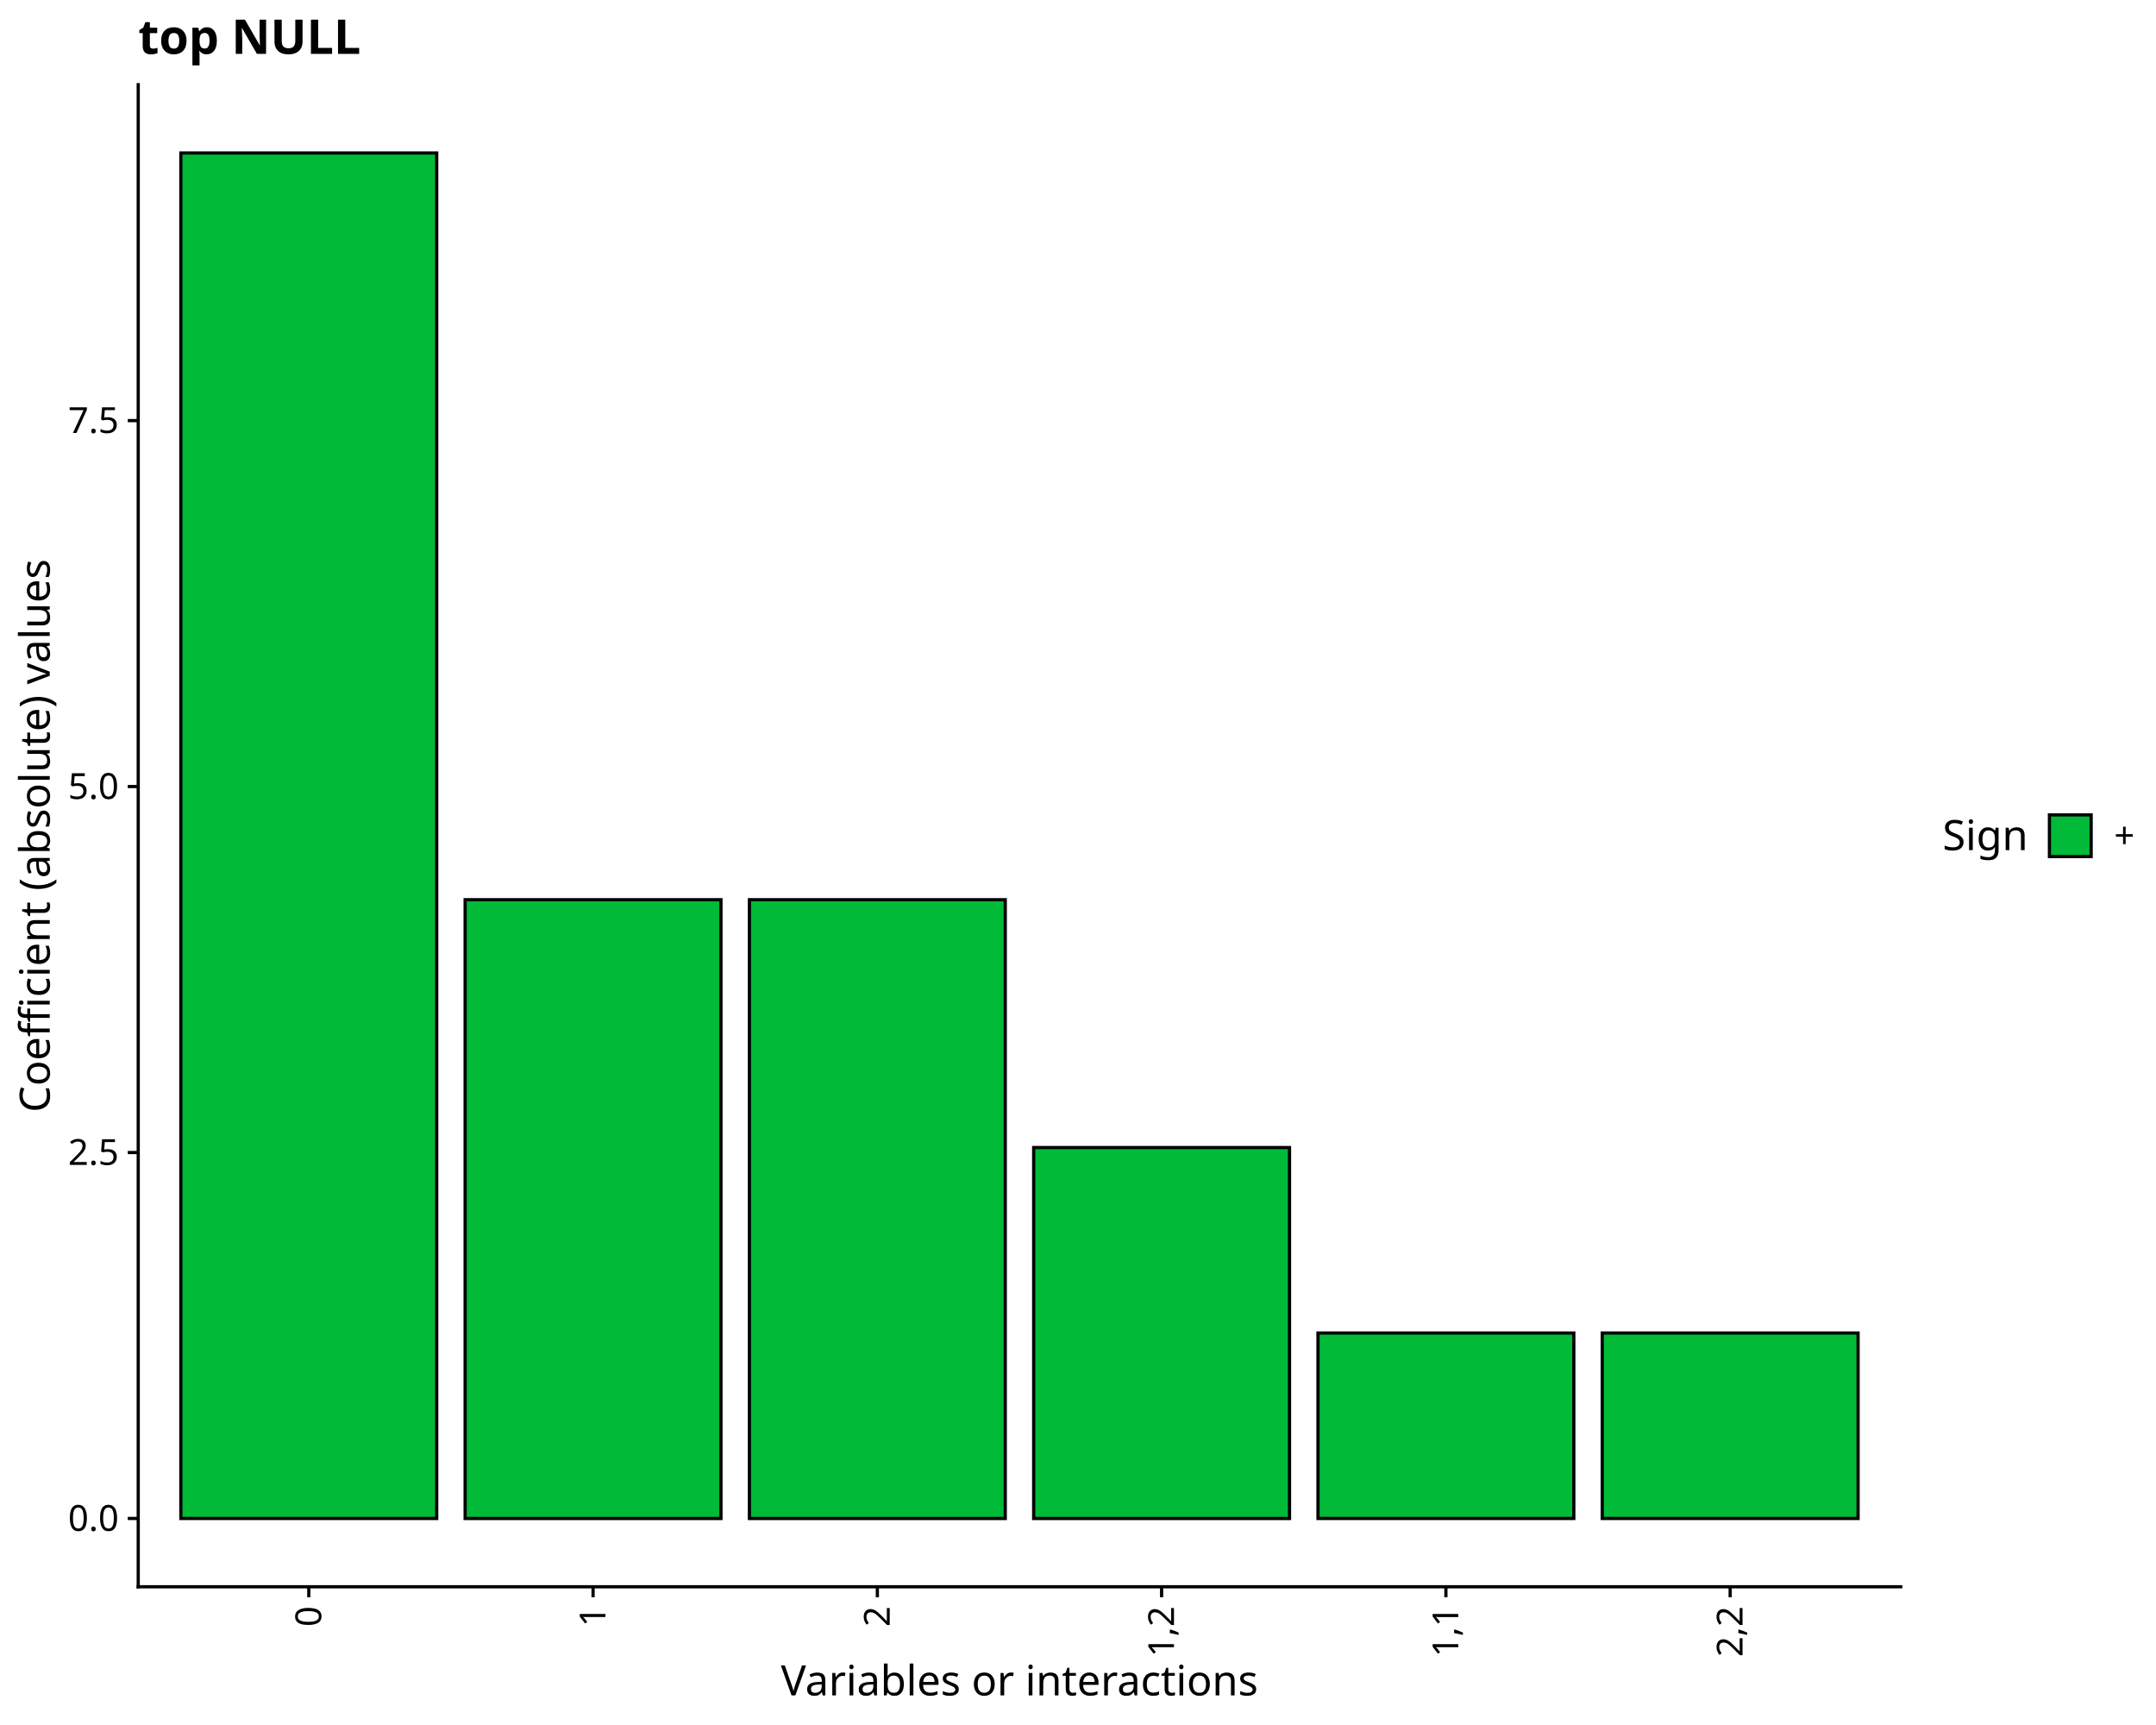
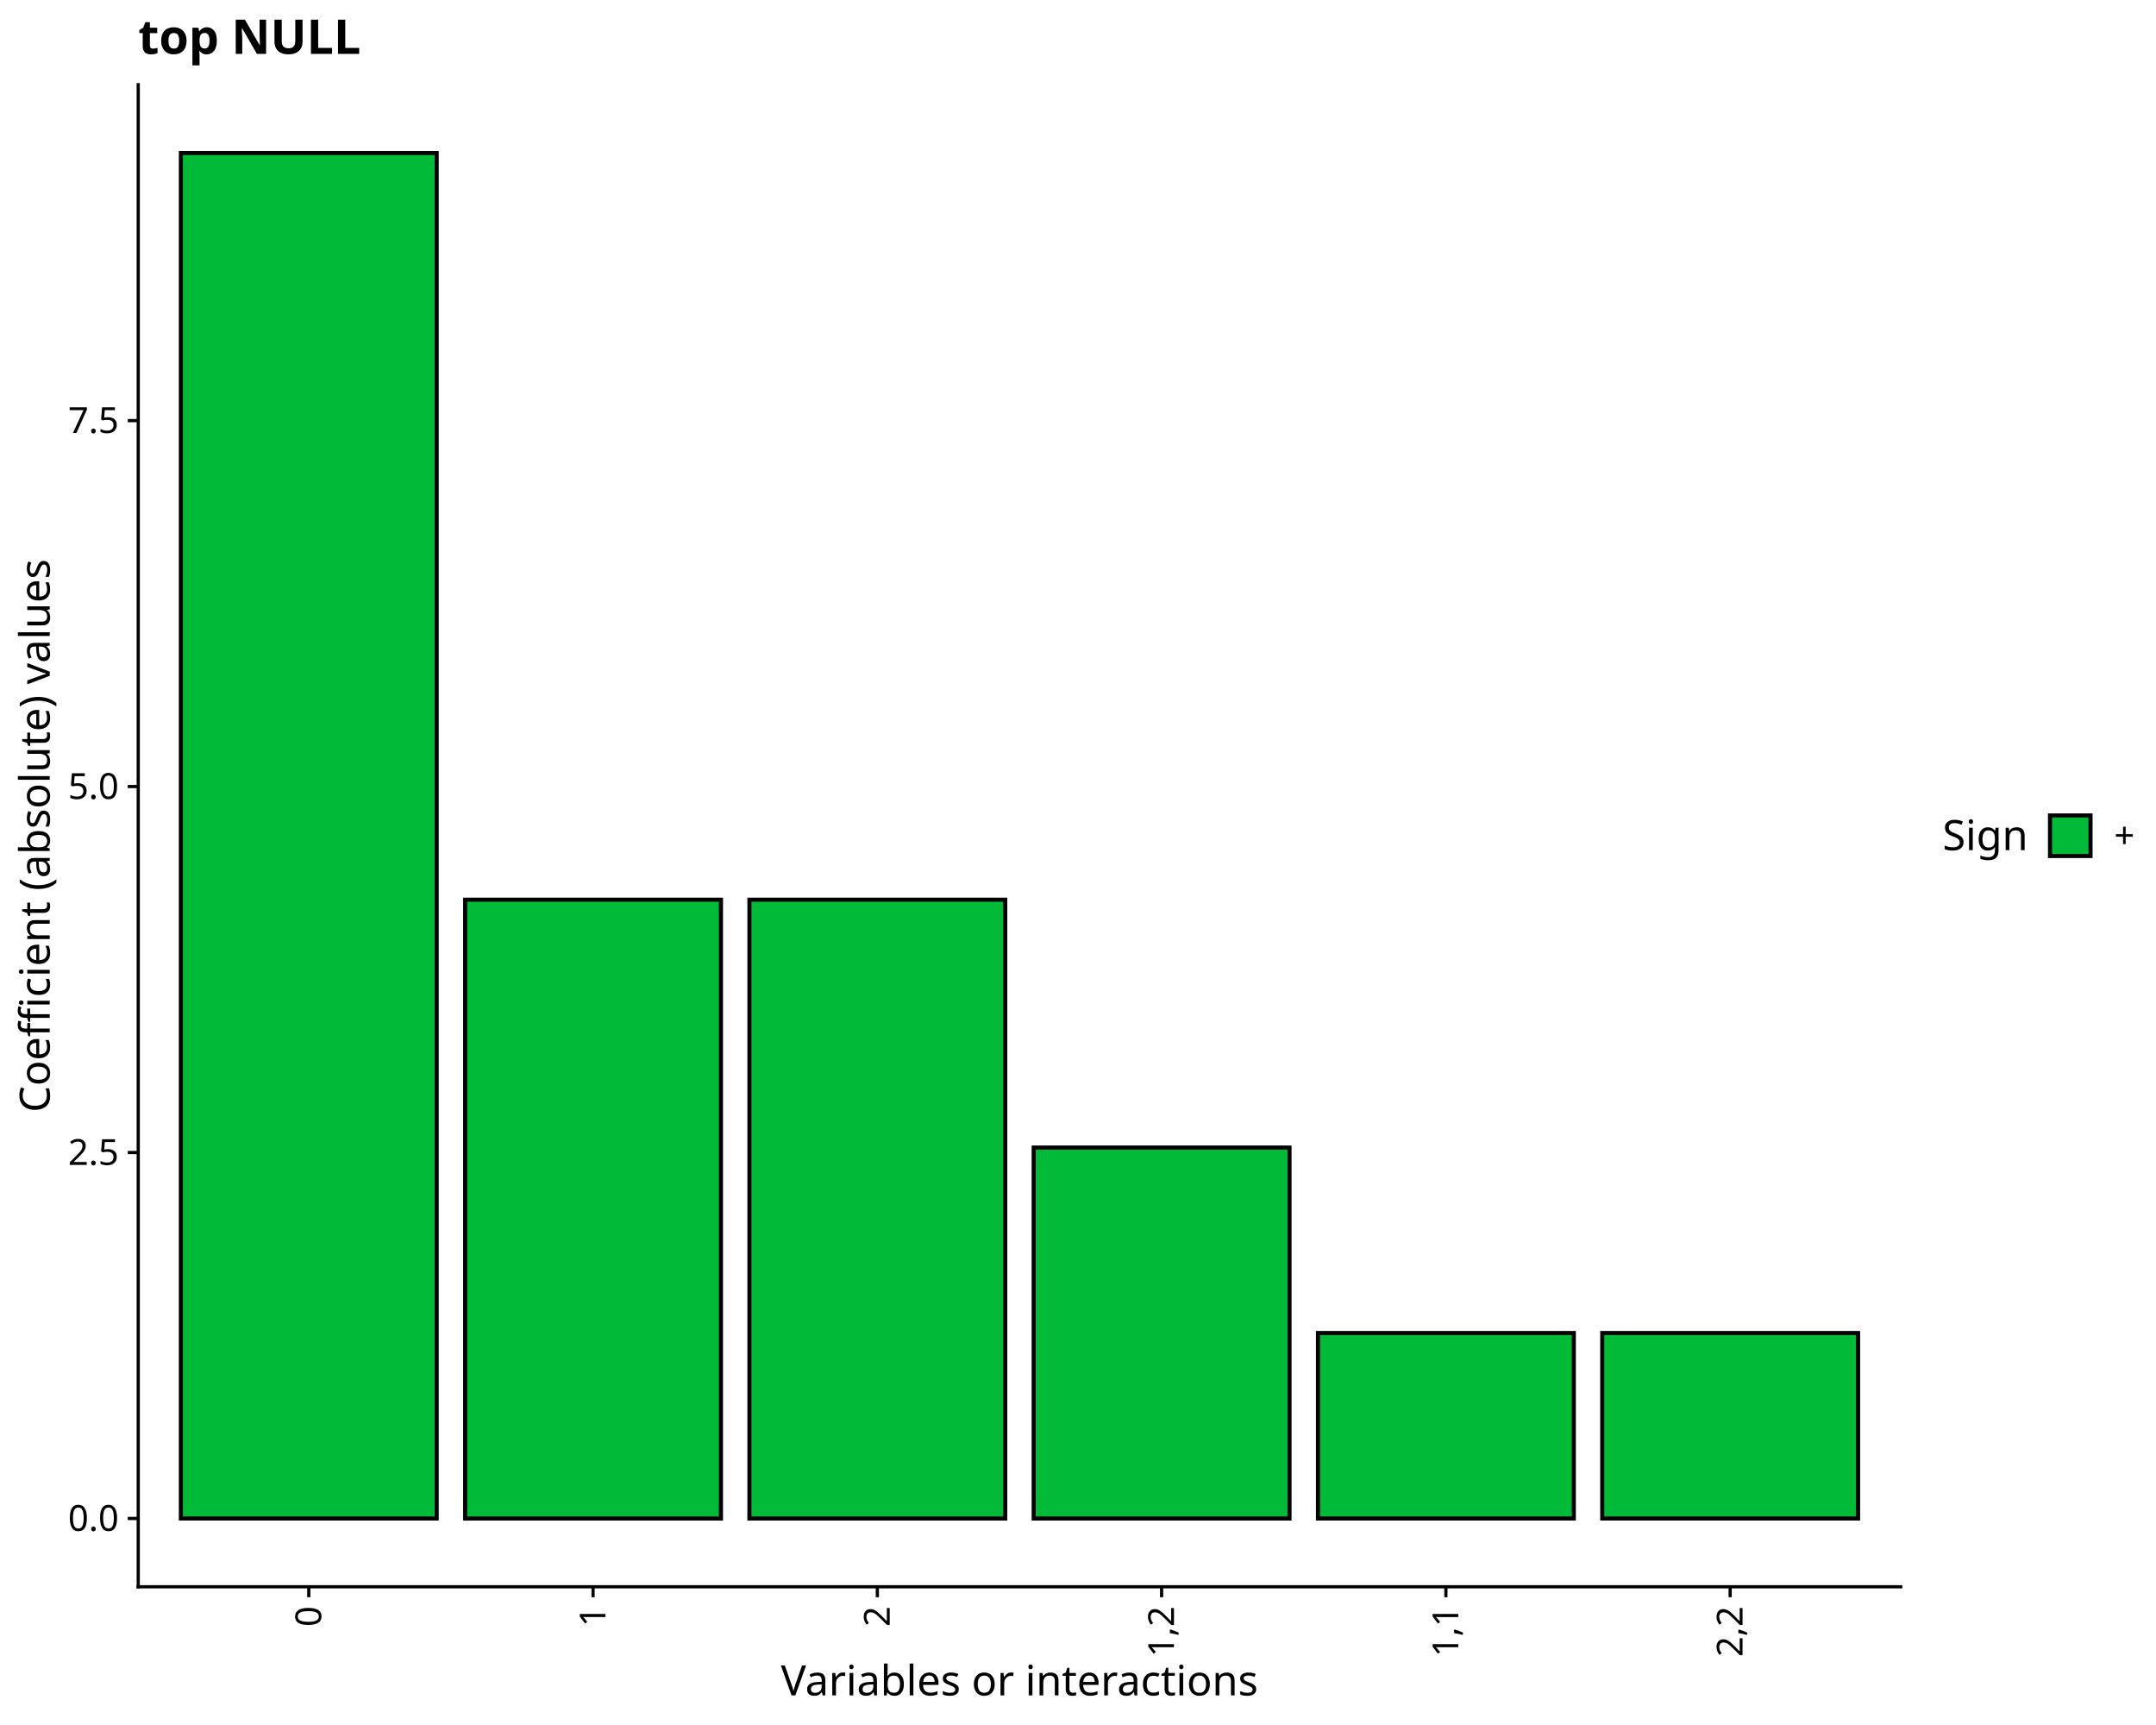
<svg xmlns="http://www.w3.org/2000/svg" class="svglite" data-engine-version="2.0" width="720.00pt" height="576.00pt" viewBox="0 0 720.00 576.00">
  <defs>
    <style type="text/css">
    .svglite line, .svglite polyline, .svglite polygon, .svglite path, .svglite rect, .svglite circle {
      fill: none;
      stroke: #000000;
      stroke-linecap: round;
      stroke-linejoin: round;
      stroke-miterlimit: 10.00;
    }
  </style>
  </defs>
  <rect width="100%" height="100%" style="stroke: none; fill: #FFFFFF;" />
  <defs>
    <clipPath id="cpMC4wMHw3MjAuMDB8MC4wMHw1NzYuMDA=">
      <rect x="0.00" y="0.00" width="720.00" height="576.00" />
    </clipPath>
  </defs>
  <g clip-path="url(#cpMC4wMHw3MjAuMDB8MC4wMHw1NzYuMDA=)">
</g>
  <defs>
    <clipPath id="cpNDYuMTZ8NjM0Ljc1fDI4LjI4fDUyOS44NA==">
      <rect x="46.16" y="28.28" width="588.59" height="501.56" />
    </clipPath>
  </defs>
  <g clip-path="url(#cpNDYuMTZ8NjM0Ljc1fDI4LjI4fDUyOS44NA==)">
-     <rect x="60.40" y="51.08" width="85.44" height="455.96" style="stroke-width: 1.07; stroke-linecap: butt; stroke-linejoin: miter; fill: #00BA38;" />
-     <rect x="155.33" y="300.42" width="85.44" height="206.63" style="stroke-width: 1.07; stroke-linecap: butt; stroke-linejoin: miter; fill: #00BA38;" />
-     <rect x="250.27" y="300.42" width="85.44" height="206.63" style="stroke-width: 1.07; stroke-linecap: butt; stroke-linejoin: miter; fill: #00BA38;" />
-     <rect x="345.20" y="383.18" width="85.44" height="123.87" style="stroke-width: 1.07; stroke-linecap: butt; stroke-linejoin: miter; fill: #00BA38;" />
-     <rect x="440.14" y="445.11" width="85.44" height="61.93" style="stroke-width: 1.07; stroke-linecap: butt; stroke-linejoin: miter; fill: #00BA38;" />
-     <rect x="535.07" y="445.11" width="85.44" height="61.93" style="stroke-width: 1.07; stroke-linecap: butt; stroke-linejoin: miter; fill: #00BA38;" />
+     <rect x="60.40" y="51.08" width="85.44" height="455.96" style="stroke-width: 1.36; stroke-linecap: butt; stroke-linejoin: miter; fill: #00BA38;" />
+     <rect x="155.33" y="300.42" width="85.44" height="206.63" style="stroke-width: 1.36; stroke-linecap: butt; stroke-linejoin: miter; fill: #00BA38;" />
+     <rect x="250.27" y="300.42" width="85.44" height="206.63" style="stroke-width: 1.36; stroke-linecap: butt; stroke-linejoin: miter; fill: #00BA38;" />
+     <rect x="345.20" y="383.18" width="85.44" height="123.87" style="stroke-width: 1.36; stroke-linecap: butt; stroke-linejoin: miter; fill: #00BA38;" />
+     <rect x="440.14" y="445.11" width="85.44" height="61.93" style="stroke-width: 1.36; stroke-linecap: butt; stroke-linejoin: miter; fill: #00BA38;" />
+     <rect x="535.07" y="445.11" width="85.44" height="61.93" style="stroke-width: 1.36; stroke-linecap: butt; stroke-linejoin: miter; fill: #00BA38;" />
  </g>
  <g clip-path="url(#cpMC4wMHw3MjAuMDB8MC4wMHw1NzYuMDA=)">
    <polyline points="46.16,529.84 46.16,28.28 " style="stroke-width: 1.07; stroke-linecap: square;" />
    <text x="39.68" y="511.17" text-anchor="end" style="font-size: 12.00px; font-family: sans;" textLength="16.68px" lengthAdjust="spacingAndGlyphs">0.0</text>
    <text x="39.68" y="388.97" text-anchor="end" style="font-size: 12.00px; font-family: sans;" textLength="16.68px" lengthAdjust="spacingAndGlyphs">2.5</text>
    <text x="39.68" y="266.77" text-anchor="end" style="font-size: 12.00px; font-family: sans;" textLength="16.68px" lengthAdjust="spacingAndGlyphs">5.0</text>
    <text x="39.68" y="144.57" text-anchor="end" style="font-size: 12.00px; font-family: sans;" textLength="16.68px" lengthAdjust="spacingAndGlyphs">7.5</text>
    <polyline points="42.67,507.04 46.16,507.04 " style="stroke-width: 1.07; stroke-linecap: butt;" />
    <polyline points="42.67,384.84 46.16,384.84 " style="stroke-width: 1.07; stroke-linecap: butt;" />
    <polyline points="42.67,262.64 46.16,262.64 " style="stroke-width: 1.07; stroke-linecap: butt;" />
    <polyline points="42.67,140.44 46.16,140.44 " style="stroke-width: 1.07; stroke-linecap: butt;" />
    <polyline points="46.16,529.84 634.75,529.84 " style="stroke-width: 1.07; stroke-linecap: square;" />
    <polyline points="103.12,533.33 103.12,529.84 " style="stroke-width: 1.07; stroke-linecap: butt;" />
    <polyline points="198.06,533.33 198.06,529.84 " style="stroke-width: 1.07; stroke-linecap: butt;" />
    <polyline points="292.99,533.33 292.99,529.84 " style="stroke-width: 1.07; stroke-linecap: butt;" />
    <polyline points="387.92,533.33 387.92,529.84 " style="stroke-width: 1.07; stroke-linecap: butt;" />
    <polyline points="482.86,533.33 482.86,529.84 " style="stroke-width: 1.07; stroke-linecap: butt;" />
    <polyline points="577.79,533.33 577.79,529.84 " style="stroke-width: 1.07; stroke-linecap: butt;" />
    <text transform="translate(107.25,536.32) rotate(-90)" text-anchor="end" style="font-size: 12.00px; font-family: sans;" textLength="6.67px" lengthAdjust="spacingAndGlyphs">0</text>
    <text transform="translate(202.18,536.32) rotate(-90)" text-anchor="end" style="font-size: 12.00px; font-family: sans;" textLength="6.67px" lengthAdjust="spacingAndGlyphs">1</text>
    <text transform="translate(297.12,536.32) rotate(-90)" text-anchor="end" style="font-size: 12.00px; font-family: sans;" textLength="6.67px" lengthAdjust="spacingAndGlyphs">2</text>
    <text transform="translate(392.05,536.32) rotate(-90)" text-anchor="end" style="font-size: 12.00px; font-family: sans;" textLength="16.68px" lengthAdjust="spacingAndGlyphs">1,2</text>
    <text transform="translate(486.99,536.32) rotate(-90)" text-anchor="end" style="font-size: 12.00px; font-family: sans;" textLength="16.68px" lengthAdjust="spacingAndGlyphs">1,1</text>
    <text transform="translate(581.92,536.32) rotate(-90)" text-anchor="end" style="font-size: 12.00px; font-family: sans;" textLength="16.68px" lengthAdjust="spacingAndGlyphs">2,2</text>
    <text x="340.46" y="566.12" text-anchor="middle" style="font-size: 14.00px; font-family: sans;" textLength="150.20px" lengthAdjust="spacingAndGlyphs">Variables or interactions</text>
    <text transform="translate(16.61,279.06) rotate(-90)" text-anchor="middle" style="font-size: 14.00px; font-family: sans;" textLength="176.67px" lengthAdjust="spacingAndGlyphs">Coefficient (absolute) values</text>
    <text x="648.70" y="283.88" style="font-size: 14.00px; font-family: sans;" textLength="28.02px" lengthAdjust="spacingAndGlyphs">Sign</text>
-     <rect x="684.41" y="272.10" width="13.93" height="13.93" style="stroke-width: 1.07; stroke-linecap: butt; stroke-linejoin: miter; fill: #00BA38;" />
+     <rect x="684.60" y="272.29" width="13.54" height="13.54" style="stroke-width: 1.36; stroke-linecap: butt; stroke-linejoin: miter; fill: #00BA38;" />
    <text x="706.01" y="283.19" style="font-size: 12.00px; font-family: sans;" textLength="7.01px" lengthAdjust="spacingAndGlyphs">+</text>
    <text x="46.16" y="17.99" style="font-size: 16.00px; font-weight: bold; font-family: sans;" textLength="67.60px" lengthAdjust="spacingAndGlyphs">top NULL</text>
  </g>
</svg>
